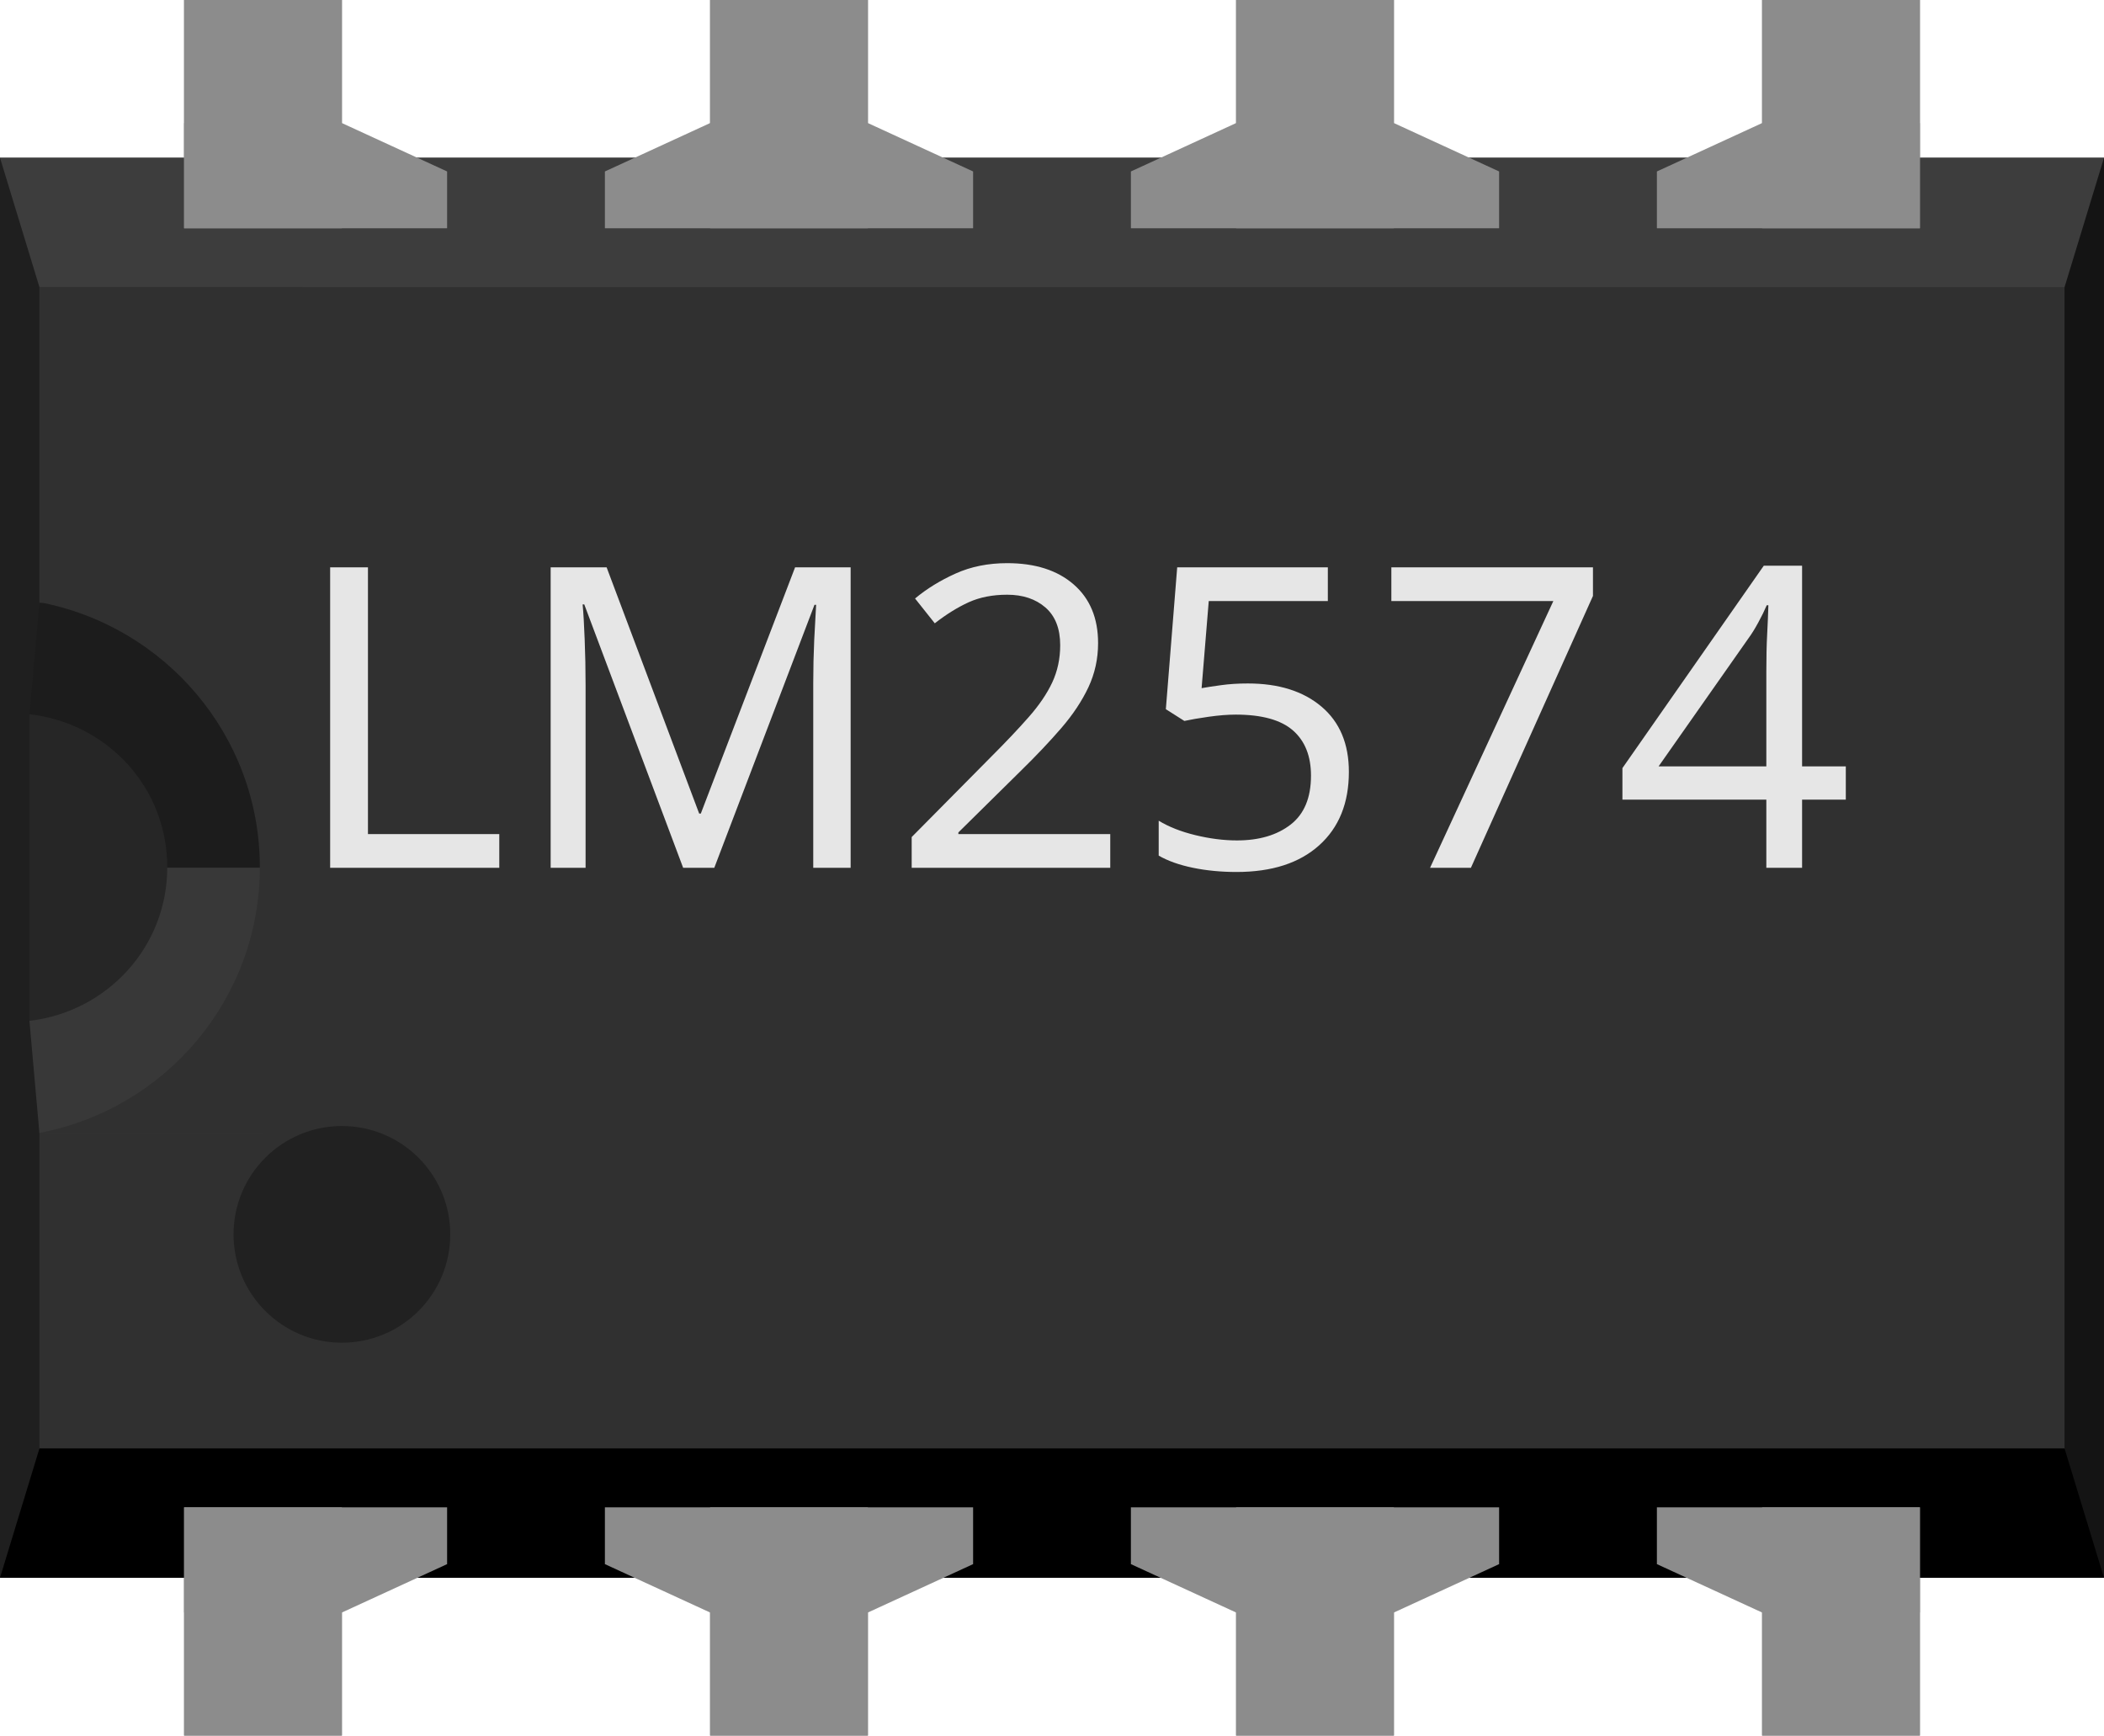
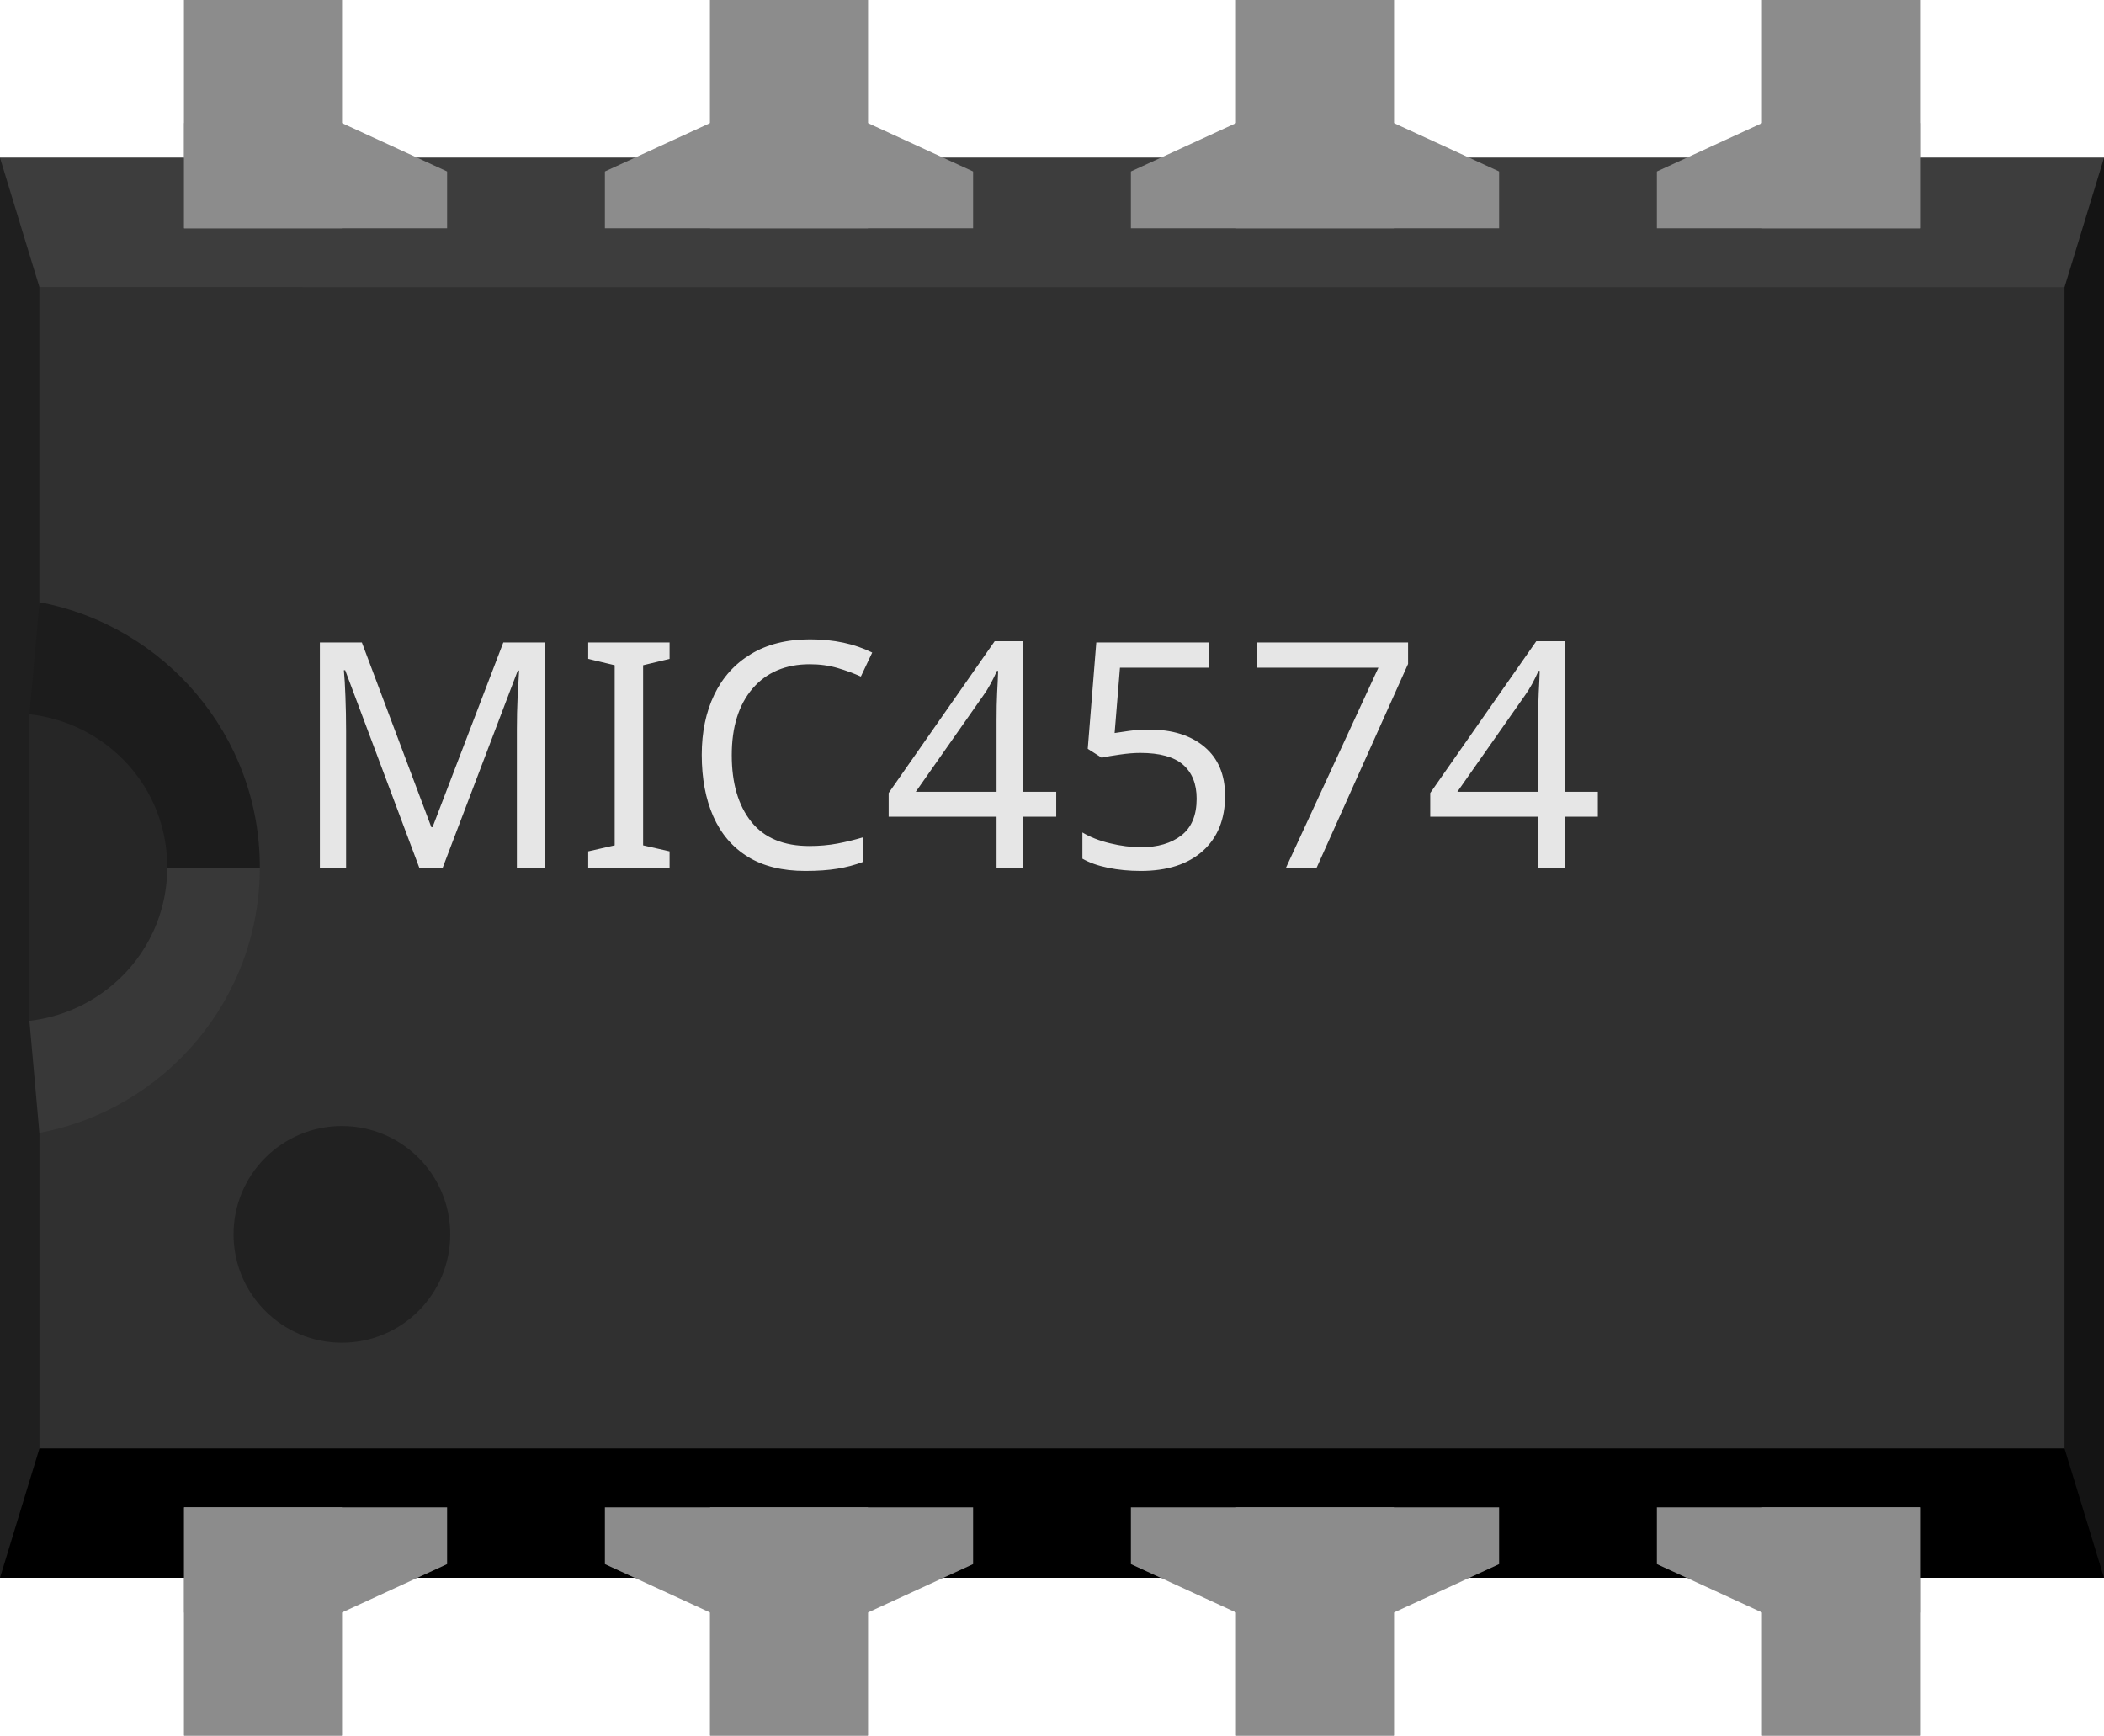
<svg xmlns="http://www.w3.org/2000/svg" y="0in" x="0in" height="0.33in" version="1.2" viewBox="0 0 400 330" width="0.4in" baseProfile="tiny">
-   <g gorn="0.1" id="breadboard">
-     <rect y="30" x="0" gorn="0.1.0" height="270" id="middle" fill="#303030" width="400" />
-     <rect y="30" x="0" gorn="0.1.1" height="24.6" id="top" fill="#3D3D3D" width="400" />
-     <rect y="275.4" x="0" gorn="0.1.2" height="24.6" id="bottom" fill="#000000" width="400" />
-     <polygon gorn="0.1.3" id="right" points="400,30,392.5,54.6,392.5,275.4,400,300" fill="#141414" />
-     <polygon gorn="0.1.4" id="left" points="0,30,7.5,54.6,7.5,275.4,0,300" fill="#1F1F1F" />
-     <polygon gorn="0.1.5" id="left-upper-rect" points="50,115,7.5,114.6,5.6,135.8,5.6,165,50,165" fill="#1C1C1C" />
-     <polygon gorn="0.1.6" id="left-lower-rect" points="7.5,215.5,50,215.5,50,165,5.6,165,5.6,194.2" fill="#383838" />
-     <path gorn="0.1.7" d="M5.6,135.8l0,58.3c14.7,-1.7,26.2,-14,26.2,-29.2C31.8,149.7,20.4,137.5,5.6,135.8z" id="slot" fill="#262626" />
-     <path gorn="0.1.8" d="M7.5,54.6L7.5,114.5c23.8,4.5,41.9,25.3,41.9,50.4c0,25.1,-18,46,-41.9,50.5L7.5,215.5l50,0L57.5,54.6L7.5,54.6z" id="cover" fill="#303030" />
+   <g id="breadboard">
+     <rect y="30" x="0" height="270" id="middle" fill="#303030" width="400" />
+     <rect y="30" x="0" height="24.6" id="top" fill="#3D3D3D" width="400" />
+     <rect y="275.4" x="0" height="24.6" id="bottom" fill="#000000" width="400" />
+     <polygon id="right" points="400,30,392.5,54.6,392.5,275.4,400,300" fill="#141414" />
+     <polygon id="left" points="0,30,7.5,54.6,7.5,275.4,0,300" fill="#1F1F1F" />
+     <polygon id="left-upper-rect" points="50,115,7.5,114.6,5.6,135.8,5.6,165,50,165" fill="#1C1C1C" />
+     <polygon id="left-lower-rect" points="7.5,215.5,50,215.5,50,165,5.6,165,5.6,194.2" fill="#383838" />
+     <path d="M5.6,135.8l0,58.3c14.7,-1.7,26.2,-14,26.2,-29.2C31.8,149.7,20.4,137.5,5.6,135.8z" id="slot" fill="#262626" />
+     <path d="M7.5,54.6L7.5,114.5c23.8,4.5,41.9,25.3,41.9,50.4c0,25.1,-18,46,-41.9,50.5L7.5,215.5l50,0L57.5,54.6L7.5,54.6z" id="cover" fill="#303030" />
    <circle cx="65" cy="234.7" fill="#212121" r="20.6" />
-     <text text-anchor="start" y="165" x="55" stroke="none" gorn="0.1.10" font-size="80" id="label" fill="#e6e6e6" font-family="OCRA">LM2574</text>
+     <text text-anchor="start" y="165" x="55" stroke="none" font-size="60" id="label" fill="#e6e6e6" font-family="OCRA">MIC4574</text>
    <rect y="286.6" x="35" height="43.4" fill="#8C8C8C" width="30" />
-     <rect y="300" x="35" gorn="0.1.12" height="30" id="connector0pin" fill="#8C8C8C" width="30" />
+     <rect y="300" x="35" height="30" id="connector0pin" fill="#8C8C8C" width="30" />
    <polygon points="35,286.6,35,306.6,65,306.6,85,297.4,85,286.6" fill="#8C8C8C" />
-     <rect x="35" gorn="0.1.14" height="43.4" id="connector7pin" fill="#8C8C8C" width="30" />
-     <rect x="35" gorn="0.1.15" height="30" id="connector7terminal" fill="#8C8C8C" width="30" />
+     <rect x="35" height="43.4" id="connector7pin" fill="#8C8C8C" width="30" />
+     <rect x="35" height="30" id="connector7terminal" fill="#8C8C8C" width="30" />
    <polygon points="85,43.4,85,32.6,65,23.4,35,23.4,35,43.4" fill="#8C8C8C" />
    <rect y="286.6" x="335" height="43.4" fill="#8C8C8C" width="30" />
-     <rect y="300" x="335" gorn="0.1.18" height="30" id="connector3pin" fill="#8C8C8C" width="30" />
+     <rect y="300" x="335" height="30" id="connector3pin" fill="#8C8C8C" width="30" />
    <polygon points="315,286.6,315,297.4,335,306.6,365,306.6,365,286.6" fill="#8C8C8C" />
    <rect y="0" x="335" height="43.4" fill="#8C8C8C" width="30" />
-     <rect y="0" x="335" gorn="0.1.21" height="30" id="connector4pin" fill="#8C8C8C" width="30" />
+     <rect y="0" x="335" height="30" id="connector4pin" fill="#8C8C8C" width="30" />
    <polygon points="365,43.4,365,23.4,335,23.4,315,32.6,315,43.4" fill="#8C8C8C" />
-     <rect y="0" x="135" gorn="0.1.23" height="43.4" id="connector6pin" fill="#8C8C8C" width="30" />
-     <rect x="135" gorn="0.1.24" height="30" id="connector5pin" fill="#8C8C8C" width="30" />
+     <rect y="0" x="135" height="43.4" id="connector6pin" fill="#8C8C8C" width="30" />
+     <rect x="135" height="30" id="connector5pin" fill="#8C8C8C" width="30" />
    <polygon points="185,43.4,185,32.6,165,23.4,135,23.4,115,32.6,115,43.4" fill="#8C8C8C" />
    <rect y="0" x="235" height="43.4" fill="#8C8C8C" width="30" />
    <rect x="235" height="30" fill="#8C8C8C" width="30" />
    <polygon points="285,43.4,285,32.6,265,23.4,235,23.4,215,32.6,215,43.4" fill="#8C8C8C" />
    <rect y="286.6" x="135" height="43.4" fill="#8C8C8C" width="30" />
-     <rect y="300" x="135" gorn="0.1.30" height="30" id="connector1pin" fill="#8C8C8C" width="30" />
+     <rect y="300" x="135" height="30" id="connector1pin" fill="#8C8C8C" width="30" />
    <polygon points="115,286.6,115,297.4,135,306.6,165,306.6,185,297.4,185,286.6" fill="#8C8C8C" />
    <rect y="286.6" x="235" height="43.4" fill="#8C8C8C" width="30" />
-     <rect y="300" x="235" gorn="0.1.33" height="30" id="connector2pin" fill="#8C8C8C" width="30" />
+     <rect y="300" x="235" height="30" id="connector2pin" fill="#8C8C8C" width="30" />
    <polygon points="215,286.6,215,297.4,235,306.6,265,306.6,285,297.4,285,286.6" fill="#8C8C8C" />
  </g>
</svg>
